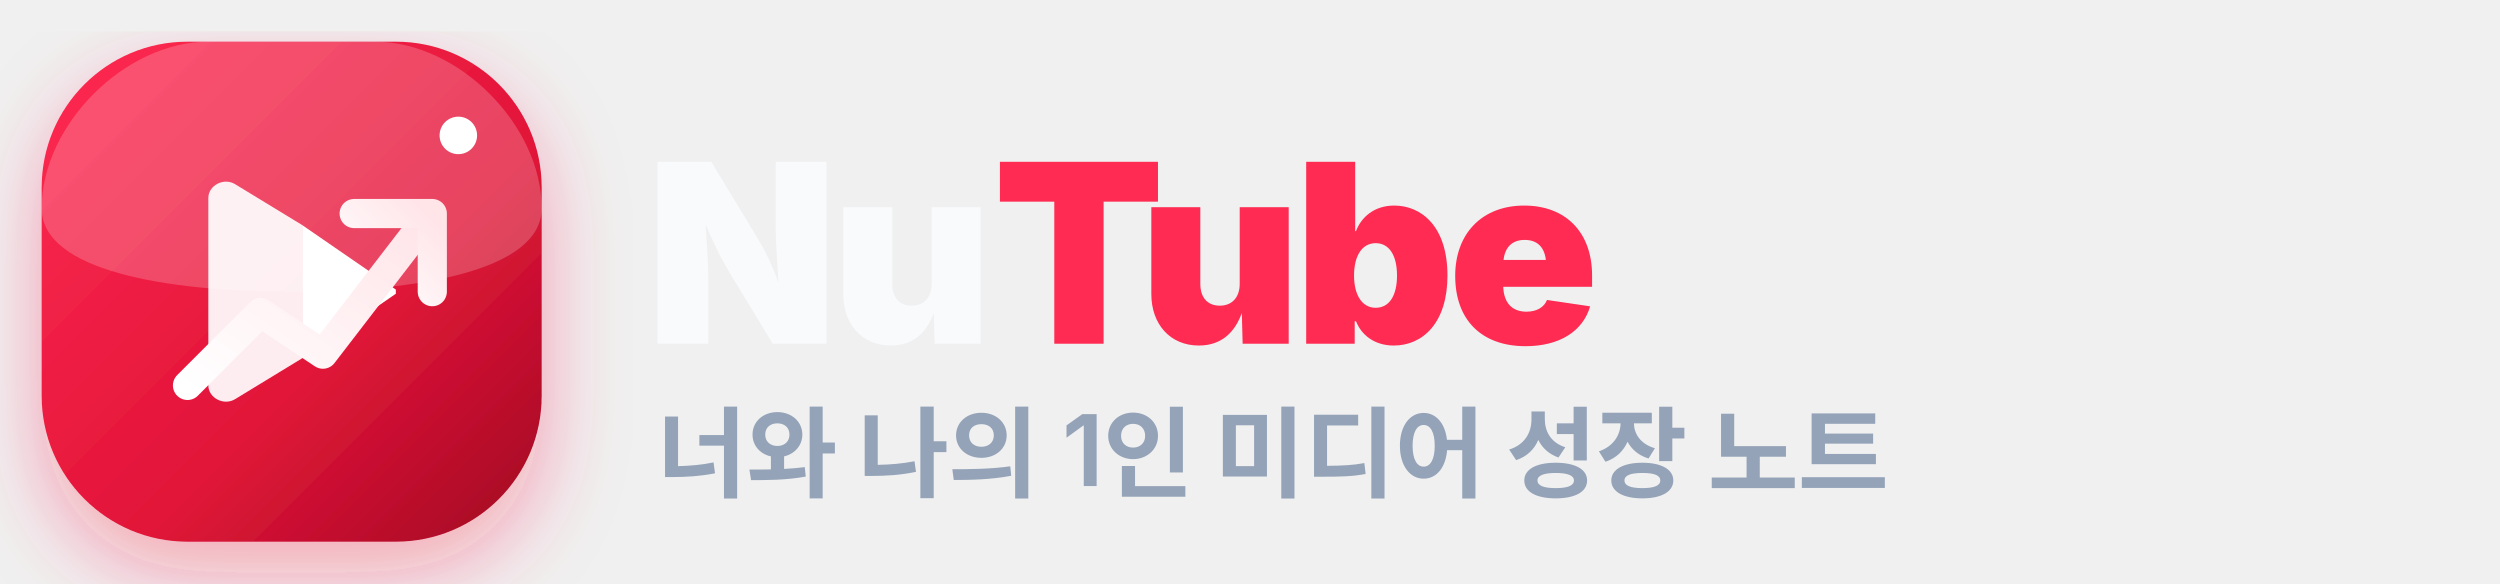
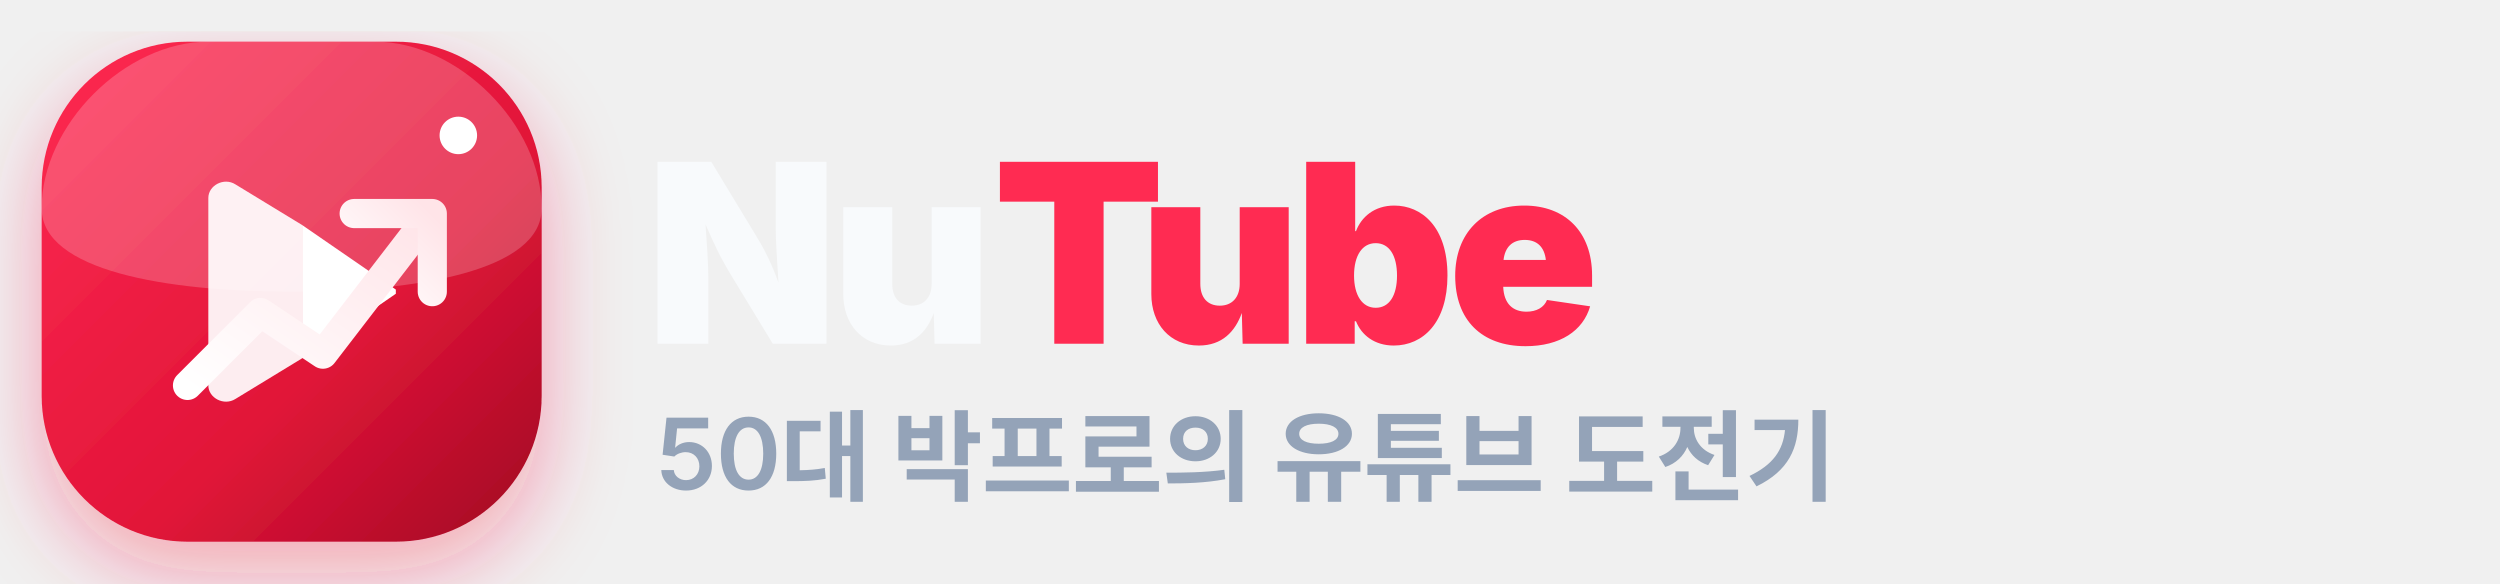
<svg xmlns="http://www.w3.org/2000/svg" viewBox="0 0 240 56" width="240" height="56" fill="none">
  <defs>
    <linearGradient id="brandRedDark" x1="0%" y1="0%" x2="100%" y2="100%">
      <stop offset="0%" stop-color="#FF2B52" />
      <stop offset="60%" stop-color="#E11438" />
      <stop offset="100%" stop-color="#9F0B23" />
    </linearGradient>
    <linearGradient id="brandArrowDark" x1="0%" y1="100%" x2="100%" y2="0%">
      <stop offset="0%" stop-color="#FFFFFF" />
      <stop offset="100%" stop-color="#FFE4E8" />
    </linearGradient>
    <filter id="iconShadowDark" x="-10%" y="-10%" width="125%" height="125%" filterUnits="userSpaceOnUse">
      <feDropShadow dx="0" dy="3" stdDeviation="4" flood-color="#FF1E46" flood-opacity="0.35" />
    </filter>
  </defs>
  <g transform="translate(4, 4)">
    <rect x="0" y="0" width="48" height="48" rx="14" fill="url(#brandRedDark)" filter="url(#iconShadowDark)" />
    <path d="M 0 16 C 0 8 8 0 16 0 L 32 0 C 40 0 48 8 48 16 C 48 22 36 24 24 24 C 12 24 0 22 0 16 Z" fill="#FFFFFF" fill-opacity="0.2" />
    <path d="M 16 15 C 16 13.8 17.5 13 18.6 13.7 L 25 17.6 L 25 30.4 L 18.6 34.3 C 17.5 35 16 34.2 16 33 Z" fill="#FFFFFF" fill-opacity="0.92" />
    <polygon points="25,17.6 34,23.8 34,24.2 25,30.4" fill="#FFFFFF" />
    <path d="M 14 33 L 21 26 L 27 30 L 37 17" stroke="url(#brandArrowDark)" stroke-width="2.8" stroke-linecap="round" stroke-linejoin="round" />
    <path d="M 30 16.5 L 37.5 16.5 L 37.5 24" stroke="url(#brandArrowDark)" stroke-width="2.8" stroke-linecap="round" stroke-linejoin="round" />
    <circle cx="40" cy="9" r="1.8" fill="#FFFFFF" />
  </g>
  <text x="62" y="33" font-family="-apple-system, BlinkMacSystemFont, 'Pretendard', 'Inter', 'Segoe UI', Roboto, sans-serif" font-size="24" font-weight="900" letter-spacing="-0.03em" fill="#F8FAFC">Nu<tspan fill="#FF2B52">Tube</tspan>
  </text>
-   <text x="63" y="47" font-family="-apple-system, BlinkMacSystemFont, 'Pretendard', 'Inter', 'Segoe UI', Roboto, sans-serif" font-size="9.5" font-weight="600" letter-spacing="-0.01em" fill="#94A3B8">너와 나의 1인 미디어 성장 노트</text>
+   <text x="63" y="47" font-family="-apple-system, BlinkMacSystemFont, 'Pretendard', 'Inter', 'Segoe UI', Roboto, sans-serif" font-size="9.5" font-weight="600" letter-spacing="-0.01em" fill="#94A3B8">50대 박프로의 유튜브 도전기</text>
</svg>
